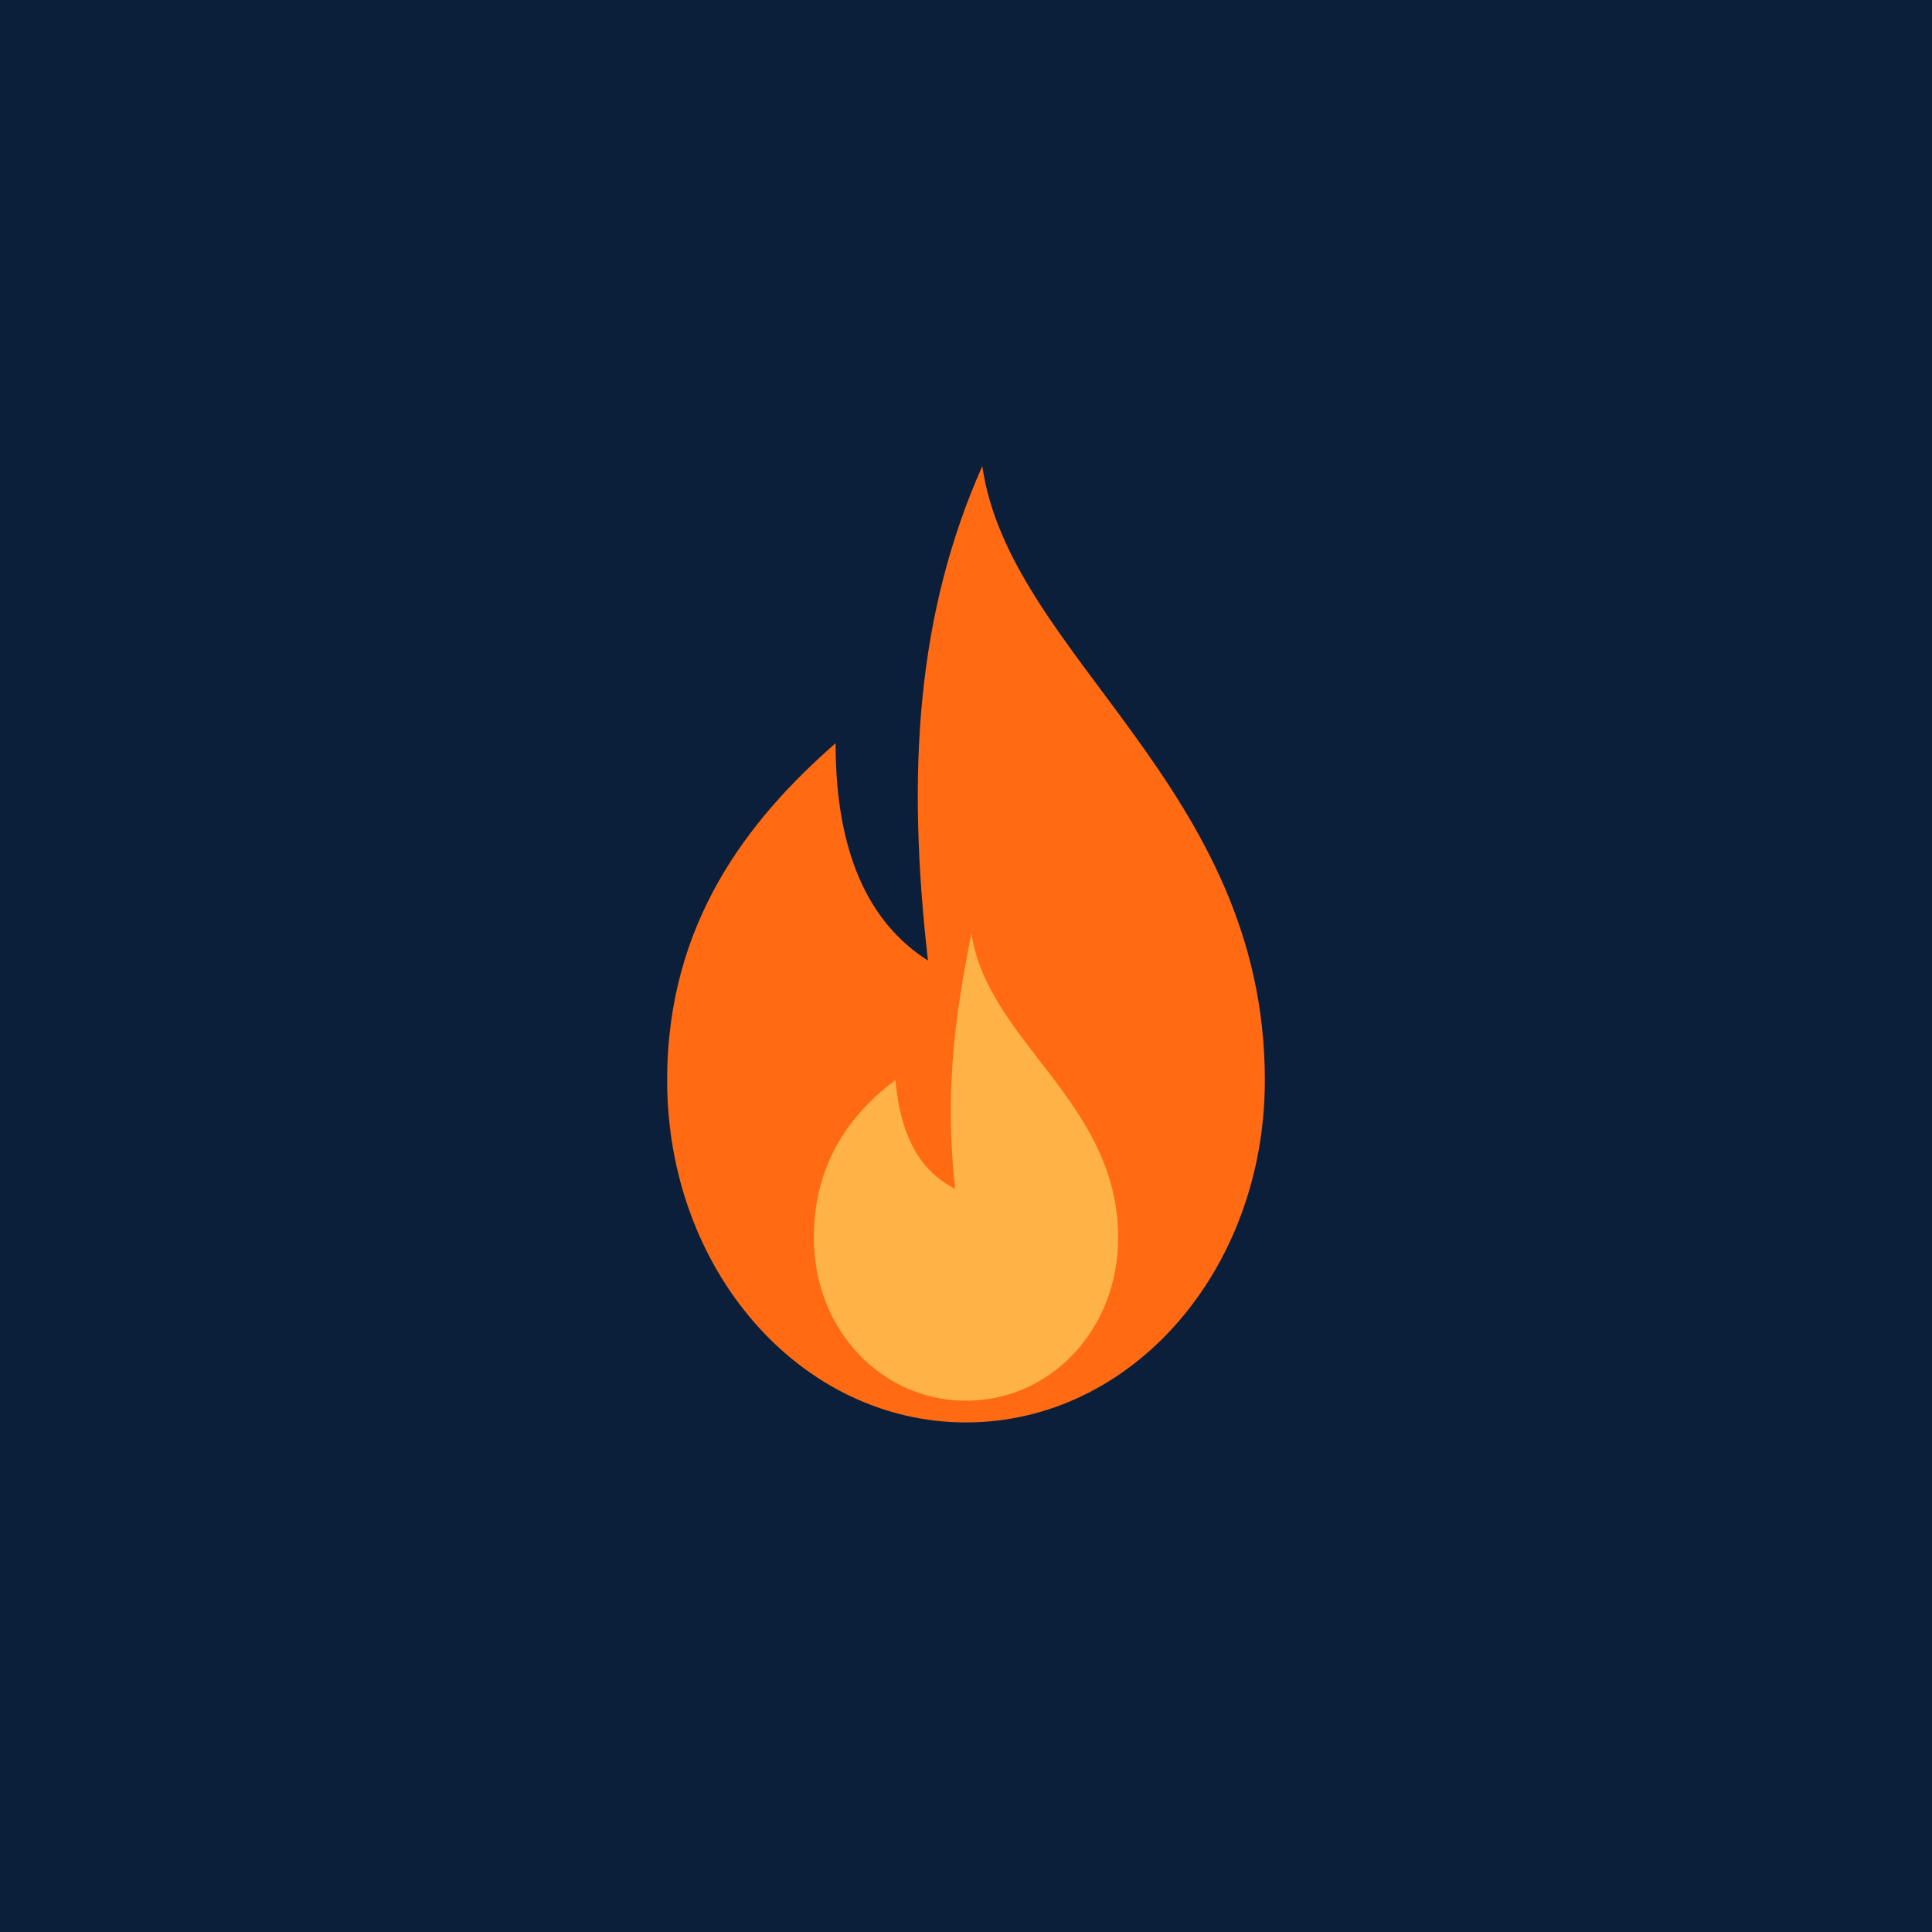
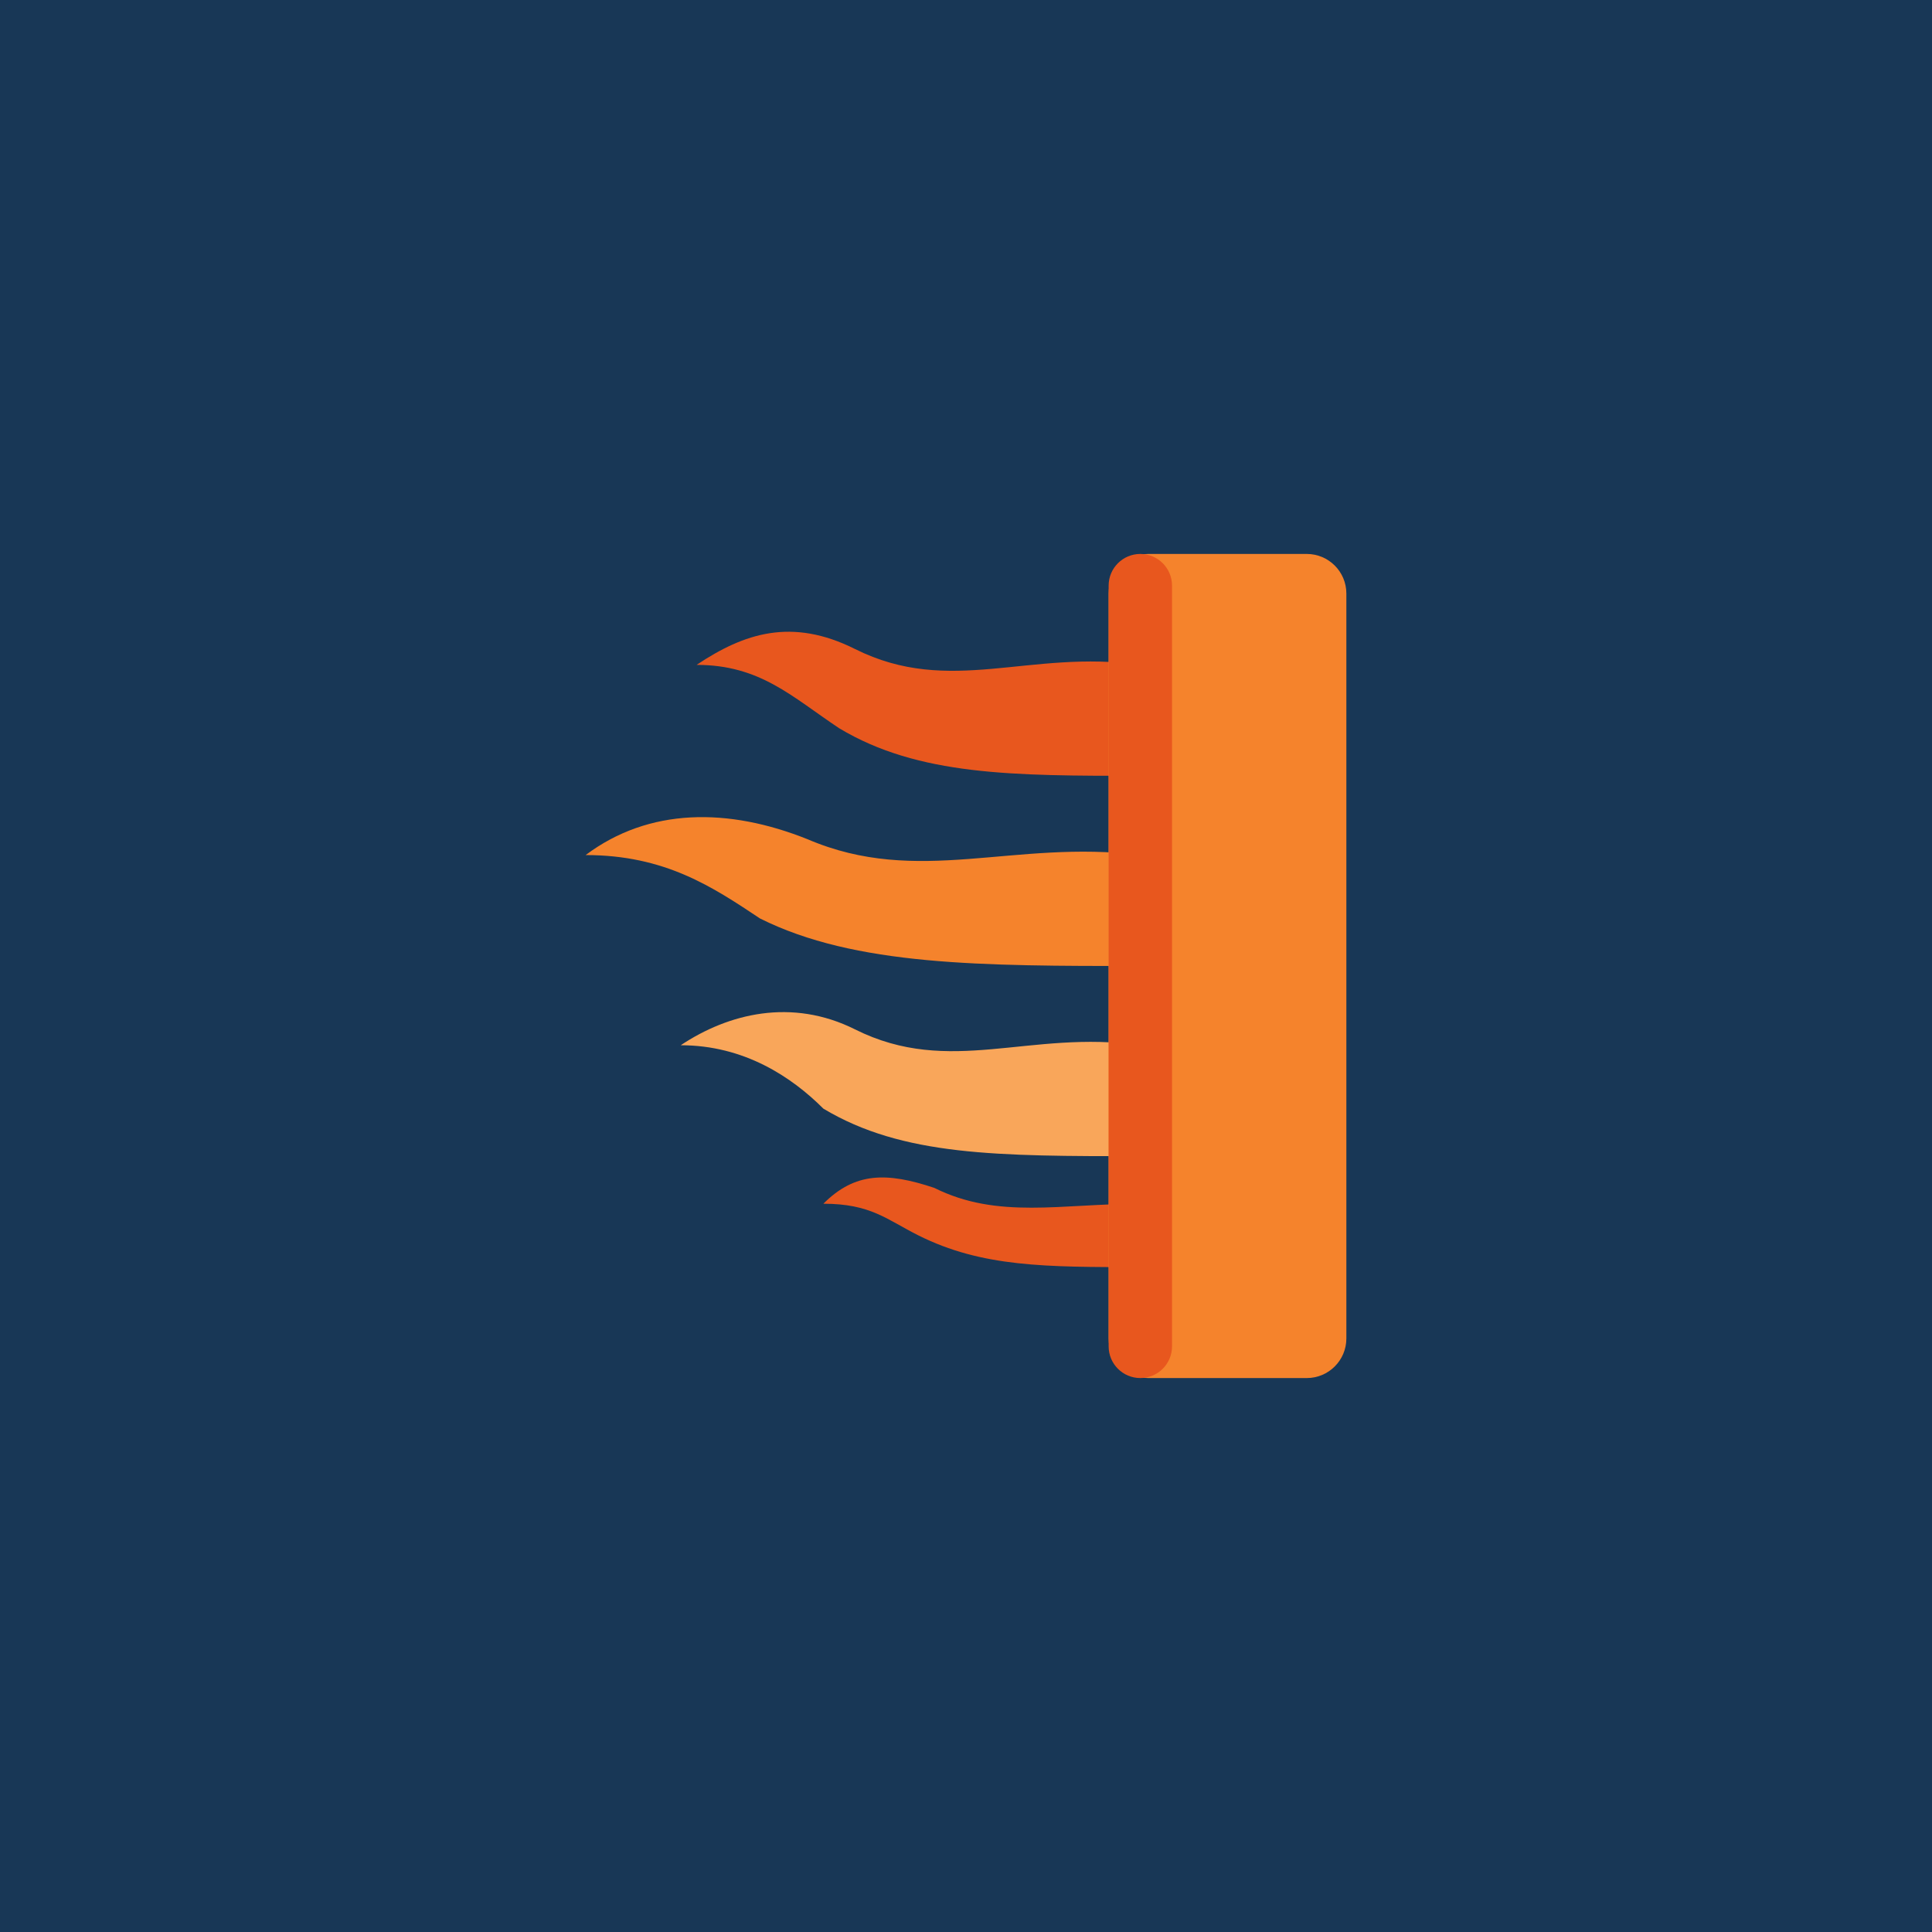
<svg xmlns="http://www.w3.org/2000/svg" viewBox="0 0 512 512">
-   <rect width="512" height="512" fill="#0B1F3A" />
-   <g transform="translate(256 256) scale(0.72) translate(-256 -248)">
-     <path fill="#FF6A13" d="M262 64c10 70 104 118 104 226 0 70-49 126-110 126S146 360 146 290c0-58 30-96 62-124 0 40 12 66 34 80-8-70-4-128 20-182z" />
-     <path fill="#FFB347" d="M258 236c6 40 54 62 54 112 0 34-25 60-56 60s-56-26-56-60c0-28 14-46 30-58 2 22 10 34 22 40-4-36 0-64 6-94z" />
+   <rect width="512" height="512" fill="#183756" />
+   <g transform="translate(256 256) scale(4.2) translate(-30 -32)">
+     <path fill="#E8571E" d="M41 13c-7-1-12 2-18-1-4-2-7-1-10 1 4 0 6 2 9 4 5 3 11 3 19 3z" />
+     <path fill="#F5832C" d="M41 25c-8-1-14 2-21-1-5-2-10-2-14 1 5 0 8 2 11 4 6 3 14 3 24 3z" />
+     <path fill="#F9A65A" d="M41 37c-7-1-12 2-18-1-4-2-8-1-11 1 4 0 7 2 9 4 5 3 11 3 20 3z" />
+     <path fill="#E8571E" d="M41 47c-5 0-9 1-13-1-3-1-5-1-7 1 3 0 4 1 6 2 4 2 8 2 14 2z" />
+     <rect x="39" y="6" width="15" height="52" rx="2.5" fill="#F5832C" />
+     <rect x="39" y="6" width="4" height="52" rx="2" fill="#E8571E" />
  </g>
</svg>
